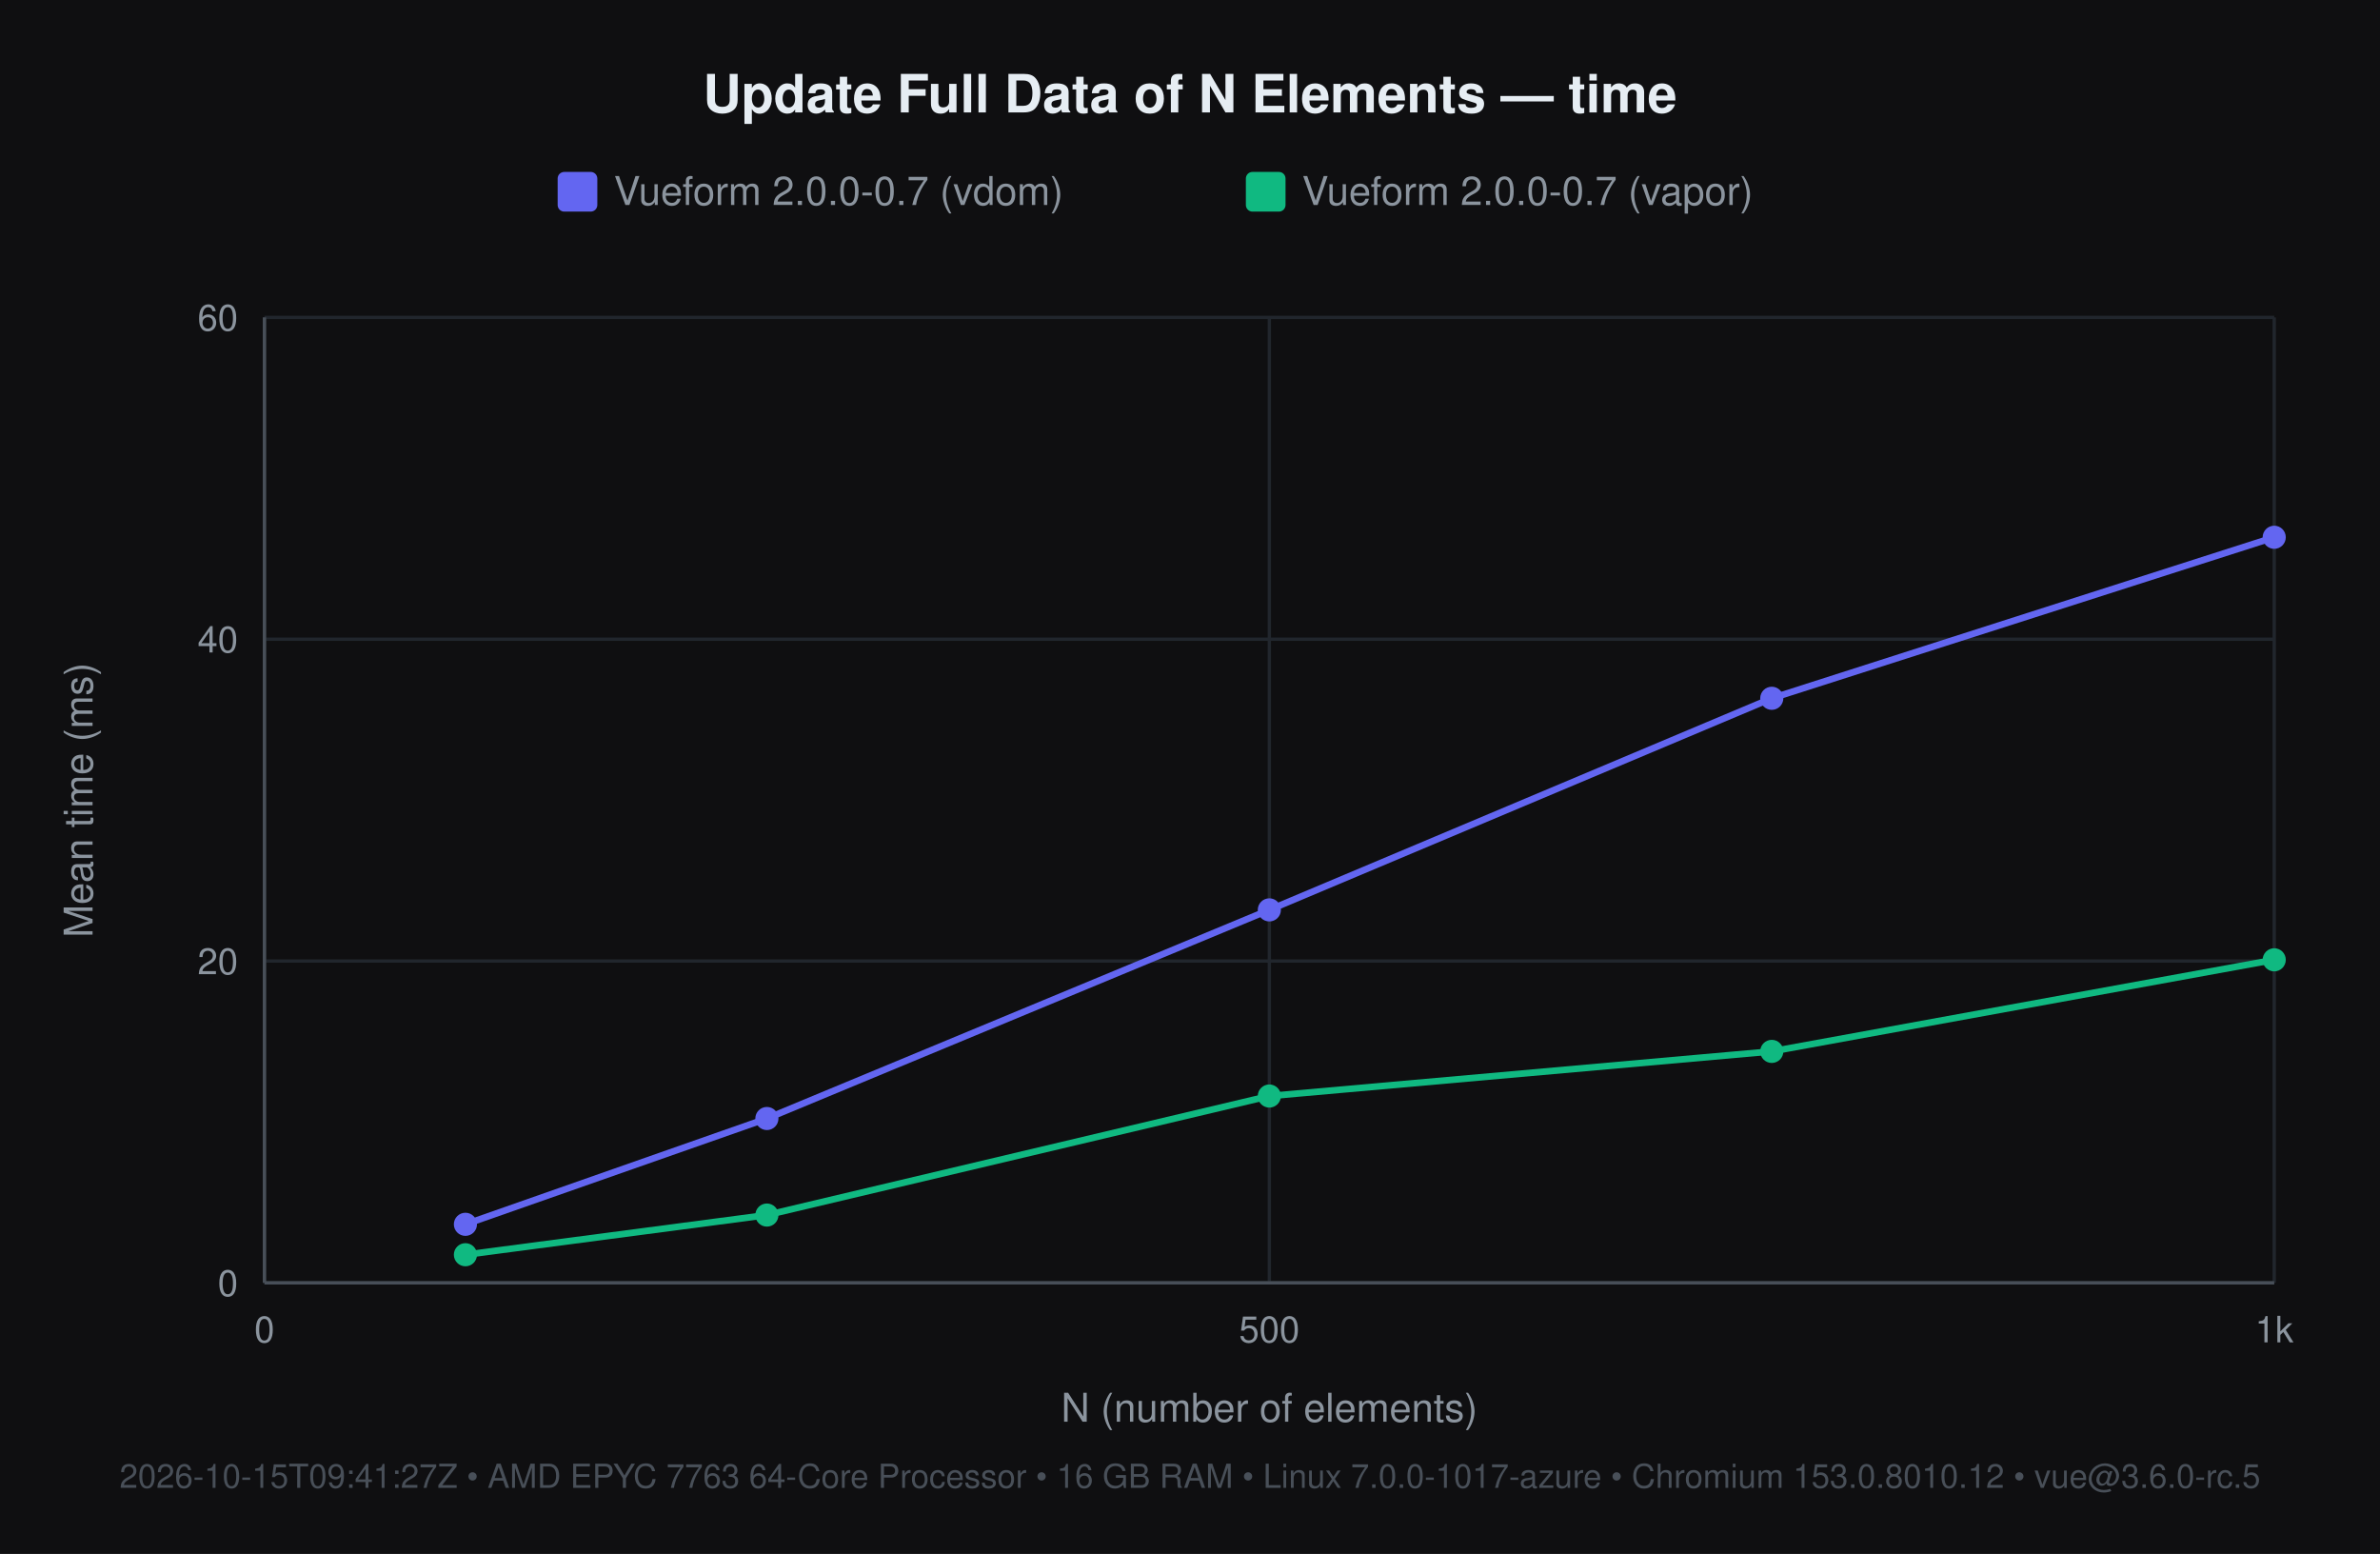
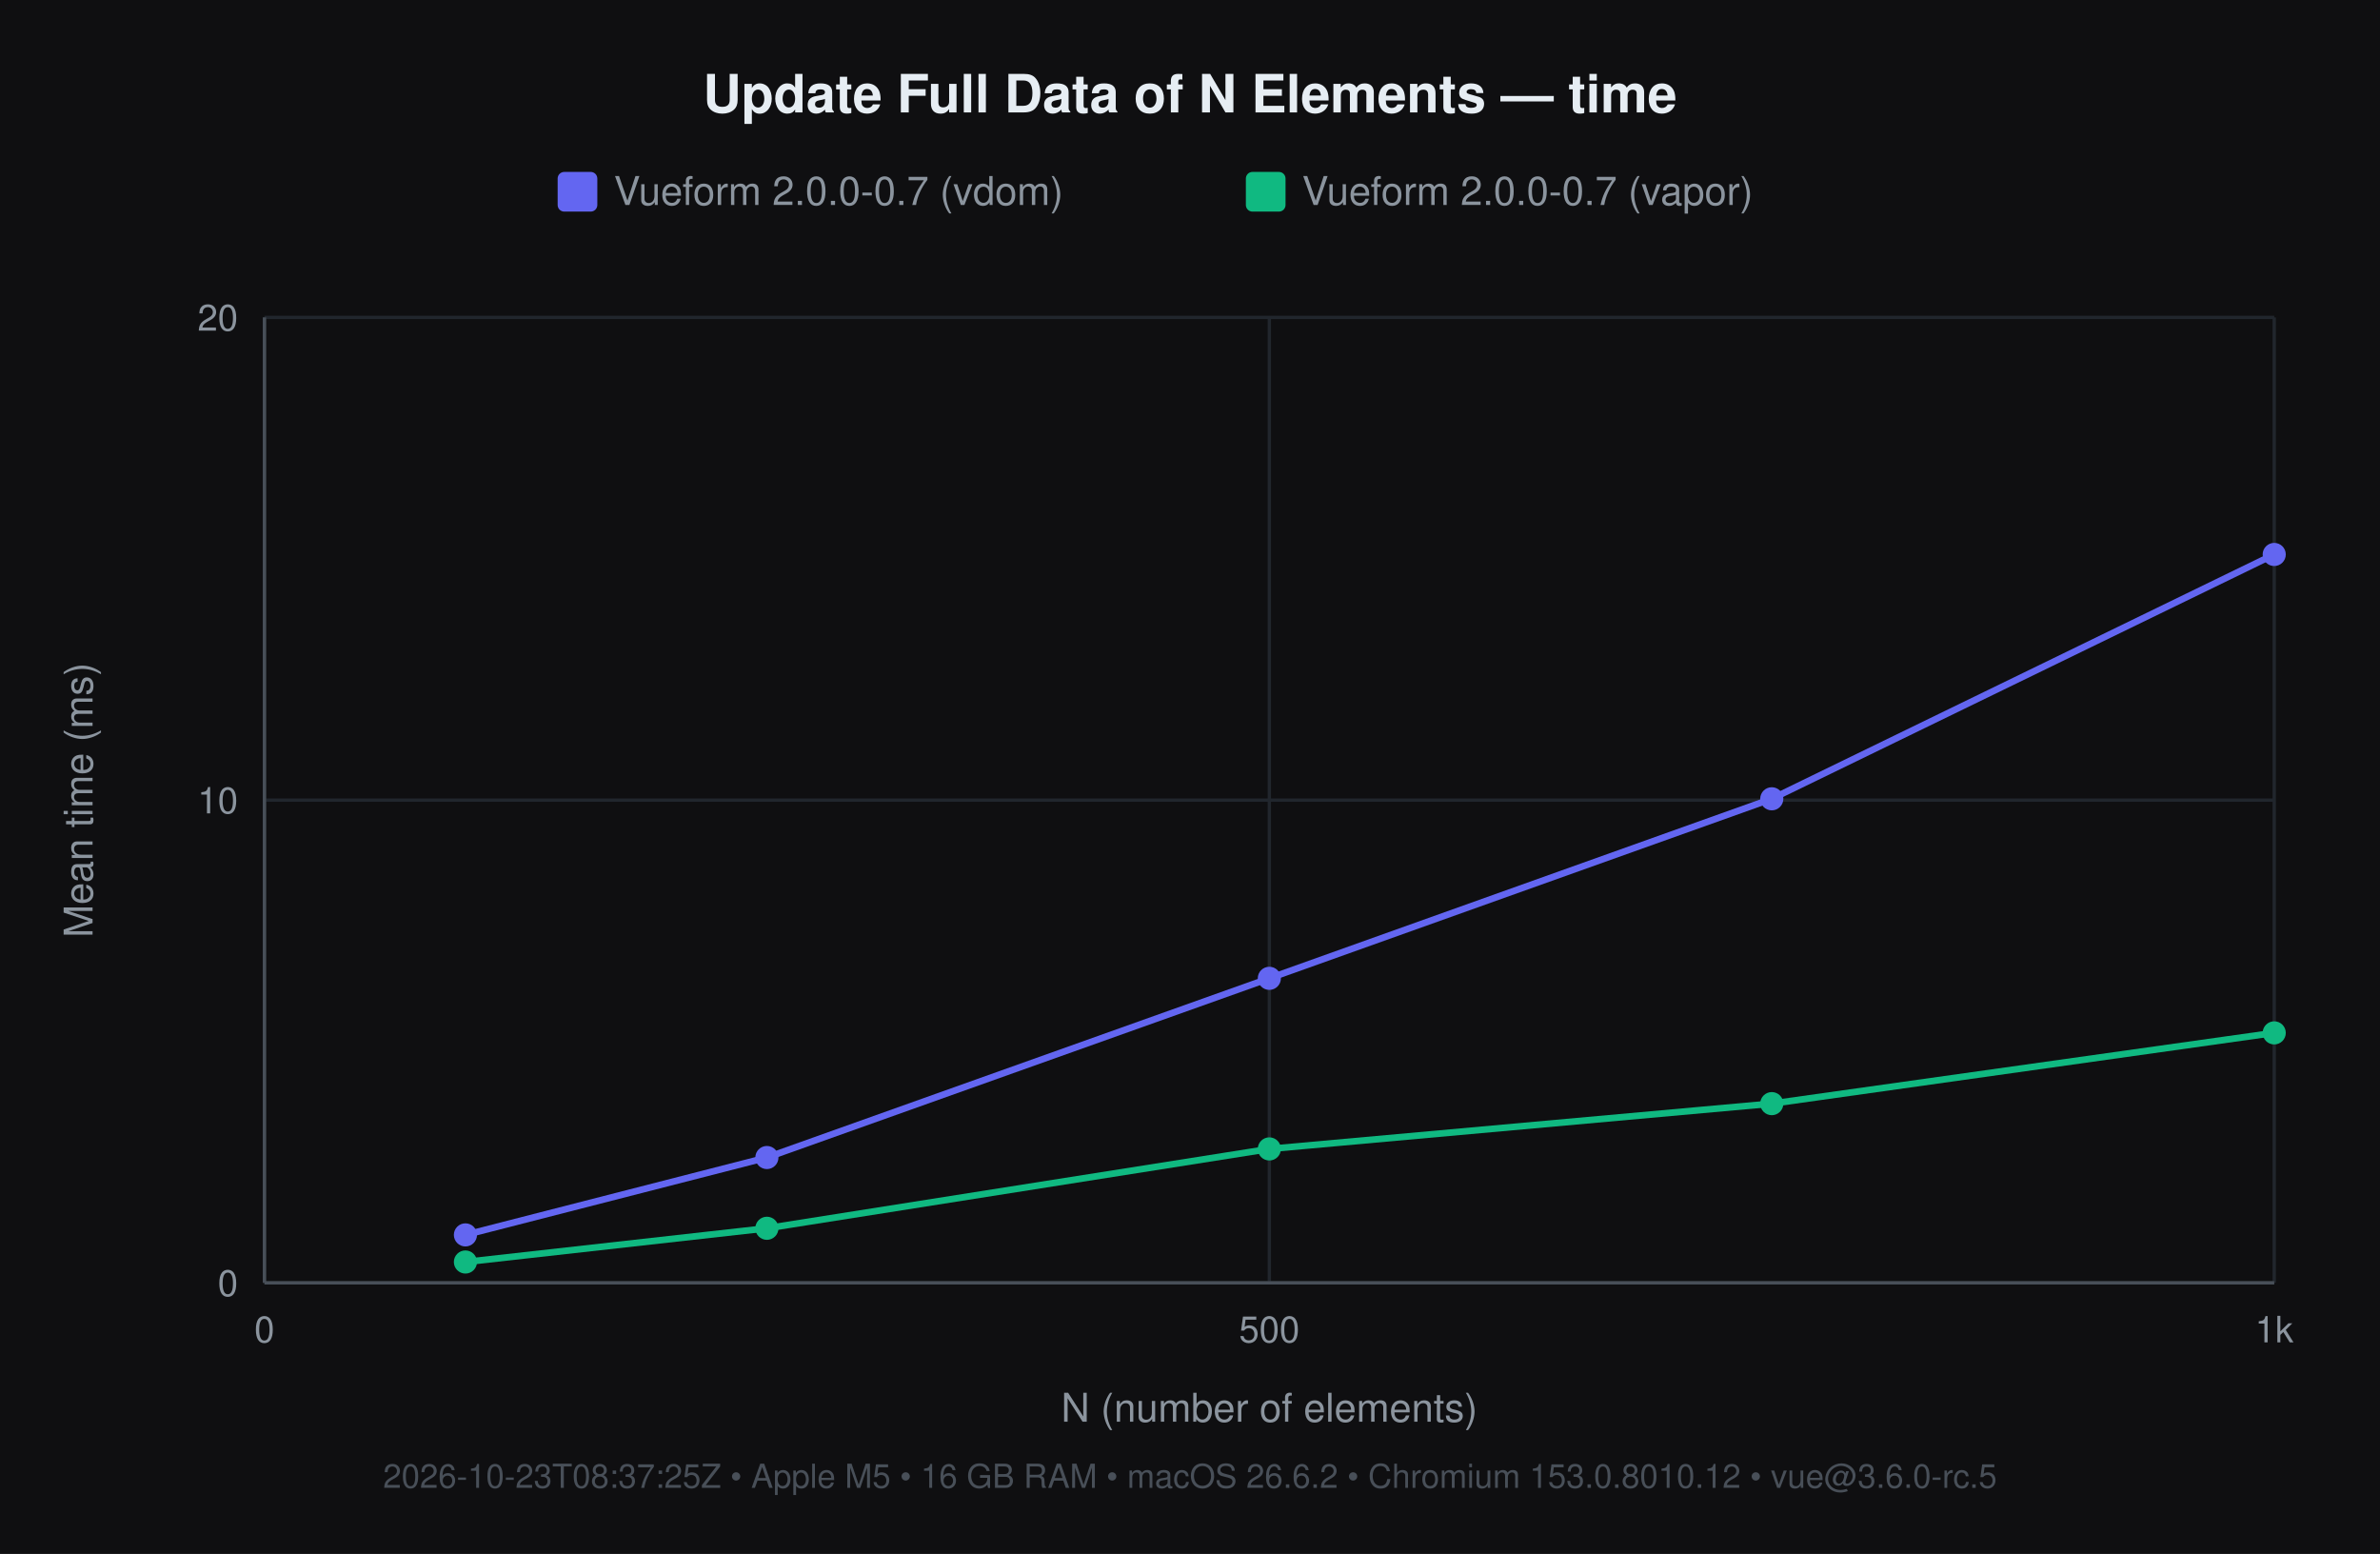
<svg xmlns="http://www.w3.org/2000/svg" width="720" height="470" viewBox="0 0 720 470" font-family="-apple-system, 'Segoe UI', Helvetica, Arial, sans-serif">
  <rect width="720" height="470" fill="#0f0f11" />
  <text x="360" y="34" font-size="16" font-weight="600" fill="#e6edf3" text-anchor="middle">Update Full Data of N Elements — time</text>
  <rect x="168.7" y="52" width="12" height="12" rx="2" fill="#6366f1" />
  <text x="185.7" y="62" font-size="12" fill="#8b949e">Vueform 2.0.0-0.7 (vdom)</text>
  <rect x="376.9" y="52" width="12" height="12" rx="2" fill="#10b981" />
  <text x="393.9" y="62" font-size="12" fill="#8b949e">Vueform 2.0.0-0.7 (vapor)</text>
  <line x1="80" y1="388" x2="688" y2="388" stroke="#21262d" stroke-width="1" />
  <text x="72" y="392" font-size="11" fill="#8b949e" text-anchor="end">0</text>
-   <line x1="80" y1="290.667" x2="688" y2="290.667" stroke="#21262d" stroke-width="1" />
-   <text x="72" y="294.667" font-size="11" fill="#8b949e" text-anchor="end">20</text>
-   <line x1="80" y1="193.333" x2="688" y2="193.333" stroke="#21262d" stroke-width="1" />
-   <text x="72" y="197.333" font-size="11" fill="#8b949e" text-anchor="end">40</text>
+   <line x1="80" y1="242" x2="688" y2="242" stroke="#21262d" stroke-width="1" />
+   <text x="72" y="246" font-size="11" fill="#8b949e" text-anchor="end">10</text>
  <line x1="80" y1="96" x2="688" y2="96" stroke="#21262d" stroke-width="1" />
-   <text x="72" y="100" font-size="11" fill="#8b949e" text-anchor="end">60</text>
+   <text x="72" y="100" font-size="11" fill="#8b949e" text-anchor="end">20</text>
  <line x1="80" y1="96" x2="80" y2="388" stroke="#21262d" stroke-width="1" />
  <text x="80" y="406" font-size="11" fill="#8b949e" text-anchor="middle">0</text>
  <line x1="384" y1="96" x2="384" y2="388" stroke="#21262d" stroke-width="1" />
  <text x="384" y="406" font-size="11" fill="#8b949e" text-anchor="middle">500</text>
  <line x1="688" y1="96" x2="688" y2="388" stroke="#21262d" stroke-width="1" />
  <text x="688" y="406" font-size="11" fill="#8b949e" text-anchor="middle">1k</text>
  <line x1="80" y1="388" x2="688" y2="388" stroke="#484f58" stroke-width="1" />
  <line x1="80" y1="96" x2="80" y2="388" stroke="#484f58" stroke-width="1" />
  <text x="384" y="430" font-size="12" fill="#8b949e" text-anchor="middle">N (number of elements)</text>
  <text x="28" y="242" font-size="12" fill="#8b949e" text-anchor="middle" transform="rotate(-90 28 242)">Mean time (ms)</text>
-   <text x="360" y="450" font-size="10" fill="#484f58" text-anchor="middle">2026-10-15T09:41:27Z • AMD EPYC 7763 64-Core Processor • 16 GB RAM • Linux 7.0.0-1017-azure • Chromium 153.0.8010.12 • vue@3.6.0-rc.5</text>
-   <polyline points="140.8,370.3 232.0,338.3 384.0,275.2 536.0,211.2 688.0,162.5" fill="none" stroke="#6366f1" stroke-width="2" />
-   <circle cx="140.8" cy="370.3" r="3.5" fill="#6366f1" />
-   <circle cx="232.0" cy="338.3" r="3.5" fill="#6366f1" />
-   <circle cx="384.0" cy="275.2" r="3.5" fill="#6366f1" />
-   <circle cx="536.0" cy="211.2" r="3.5" fill="#6366f1" />
-   <circle cx="688.0" cy="162.5" r="3.5" fill="#6366f1" />
-   <polyline points="140.8,379.5 232.0,367.5 384.0,331.5 536.0,318.0 688.0,290.3" fill="none" stroke="#10b981" stroke-width="2" />
-   <circle cx="140.8" cy="379.5" r="3.5" fill="#10b981" />
-   <circle cx="232.0" cy="367.5" r="3.5" fill="#10b981" />
-   <circle cx="384.0" cy="331.5" r="3.5" fill="#10b981" />
-   <circle cx="536.0" cy="318.0" r="3.5" fill="#10b981" />
-   <circle cx="688.0" cy="290.3" r="3.5" fill="#10b981" />
+   <text x="360" y="450" font-size="10" fill="#484f58" text-anchor="middle">2026-10-23T08:37:25Z • Apple M5 • 16 GB RAM • macOS 26.6.2 • Chromium 153.0.8010.12 • vue@3.6.0-rc.5</text>
+   <polyline points="140.8,373.5 232.0,350.1 384.0,295.9 536.0,241.6 688.0,167.7" fill="none" stroke="#6366f1" stroke-width="2" />
+   <circle cx="140.8" cy="373.5" r="3.5" fill="#6366f1" />
+   <circle cx="232.0" cy="350.1" r="3.5" fill="#6366f1" />
+   <circle cx="384.0" cy="295.9" r="3.5" fill="#6366f1" />
+   <circle cx="536.0" cy="241.6" r="3.5" fill="#6366f1" />
+   <circle cx="688.0" cy="167.7" r="3.5" fill="#6366f1" />
+   <polyline points="140.8,381.7 232.0,371.5 384.0,347.5 536.0,333.8 688.0,312.4" fill="none" stroke="#10b981" stroke-width="2" />
+   <circle cx="140.8" cy="381.7" r="3.5" fill="#10b981" />
+   <circle cx="232.0" cy="371.5" r="3.5" fill="#10b981" />
+   <circle cx="384.0" cy="347.5" r="3.5" fill="#10b981" />
+   <circle cx="536.0" cy="333.8" r="3.5" fill="#10b981" />
+   <circle cx="688.0" cy="312.4" r="3.5" fill="#10b981" />
</svg>
